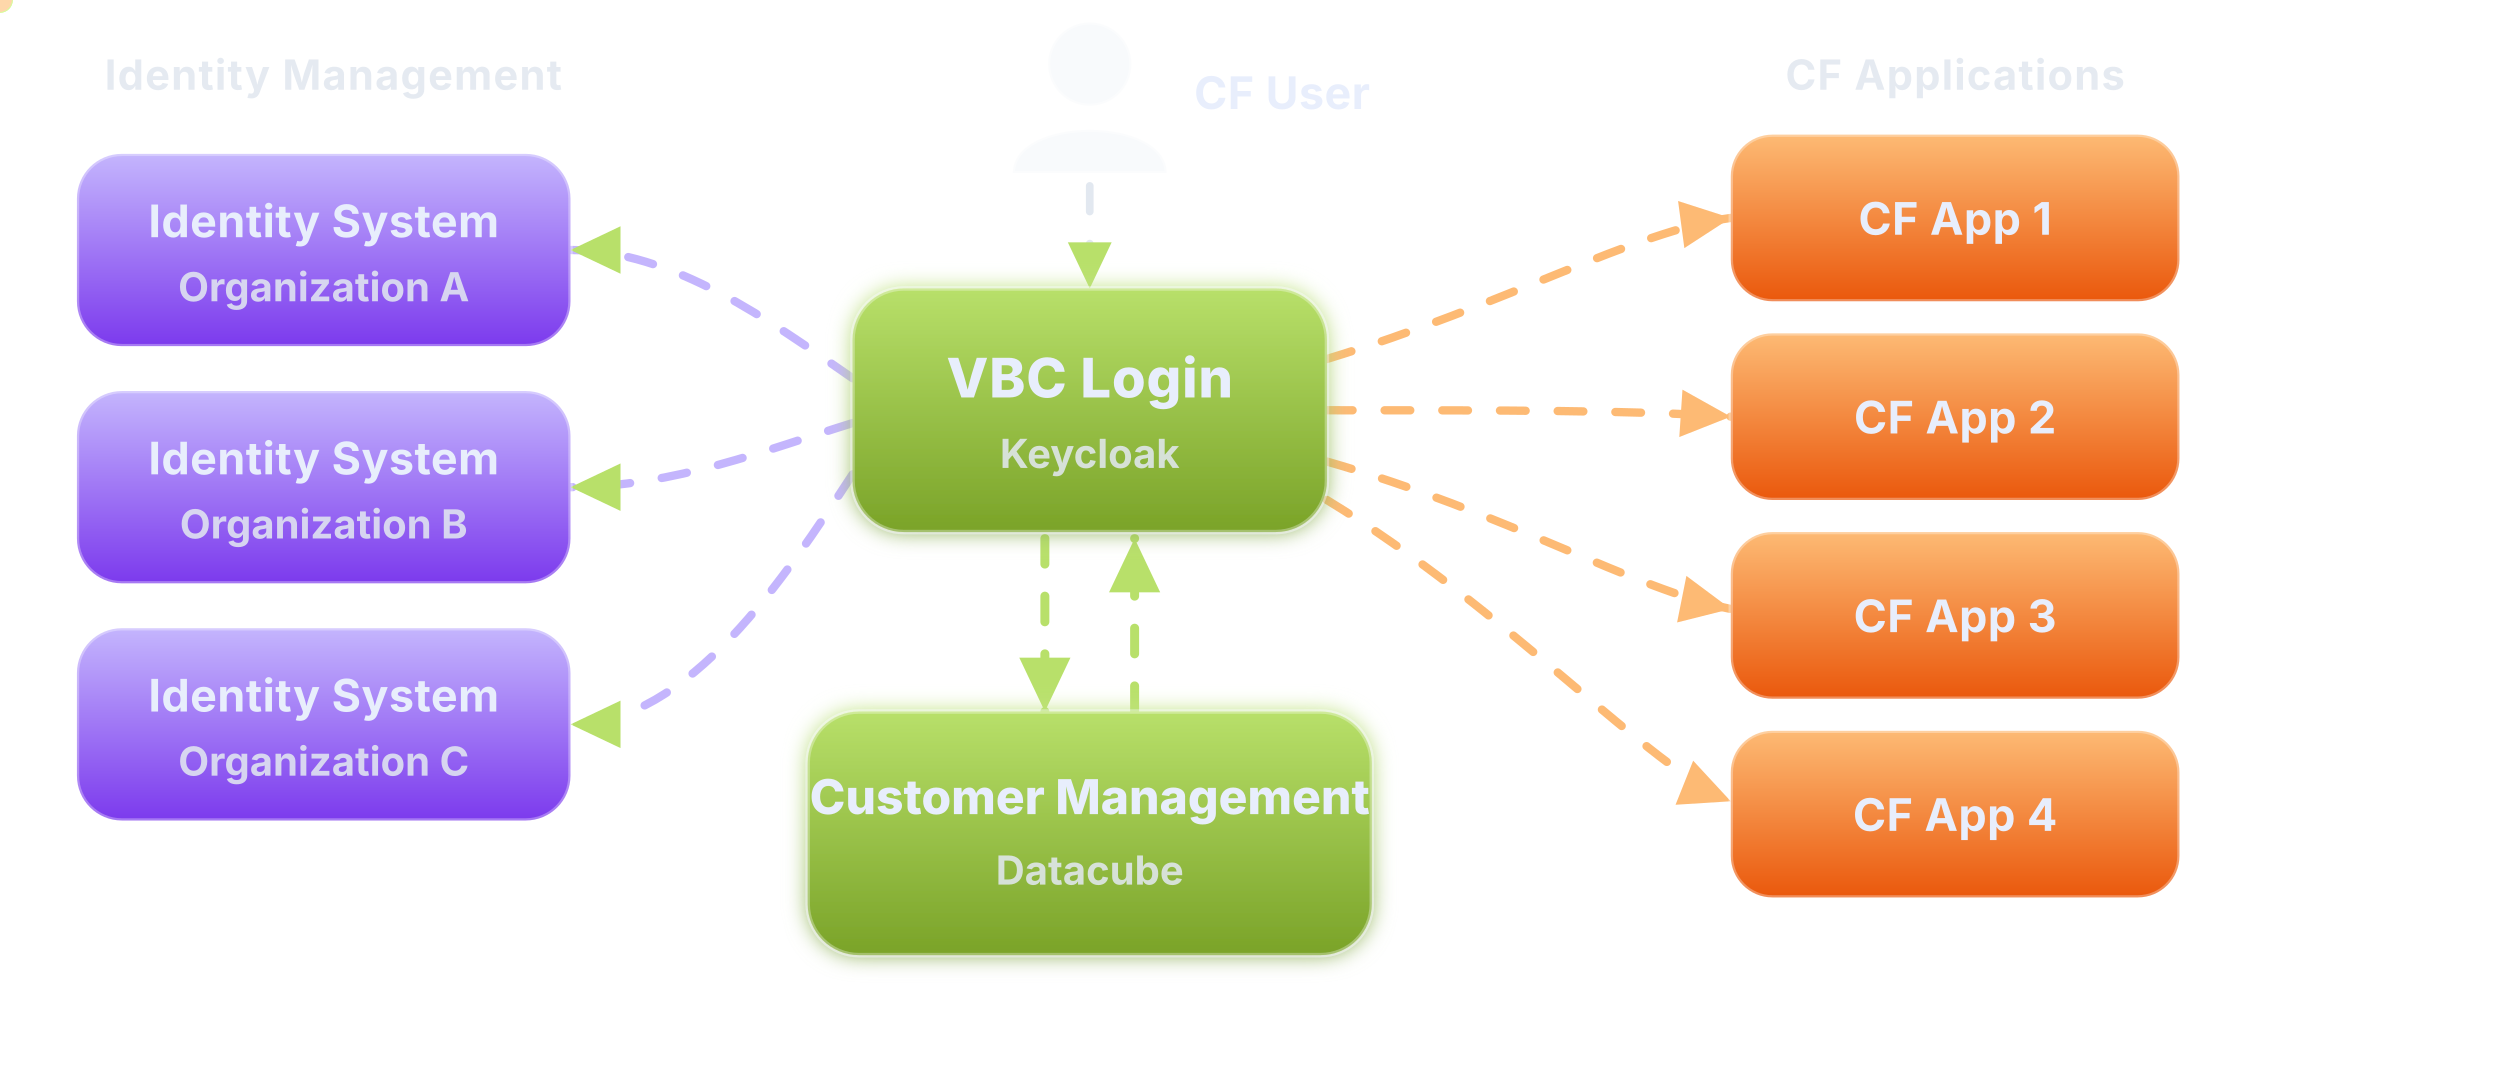
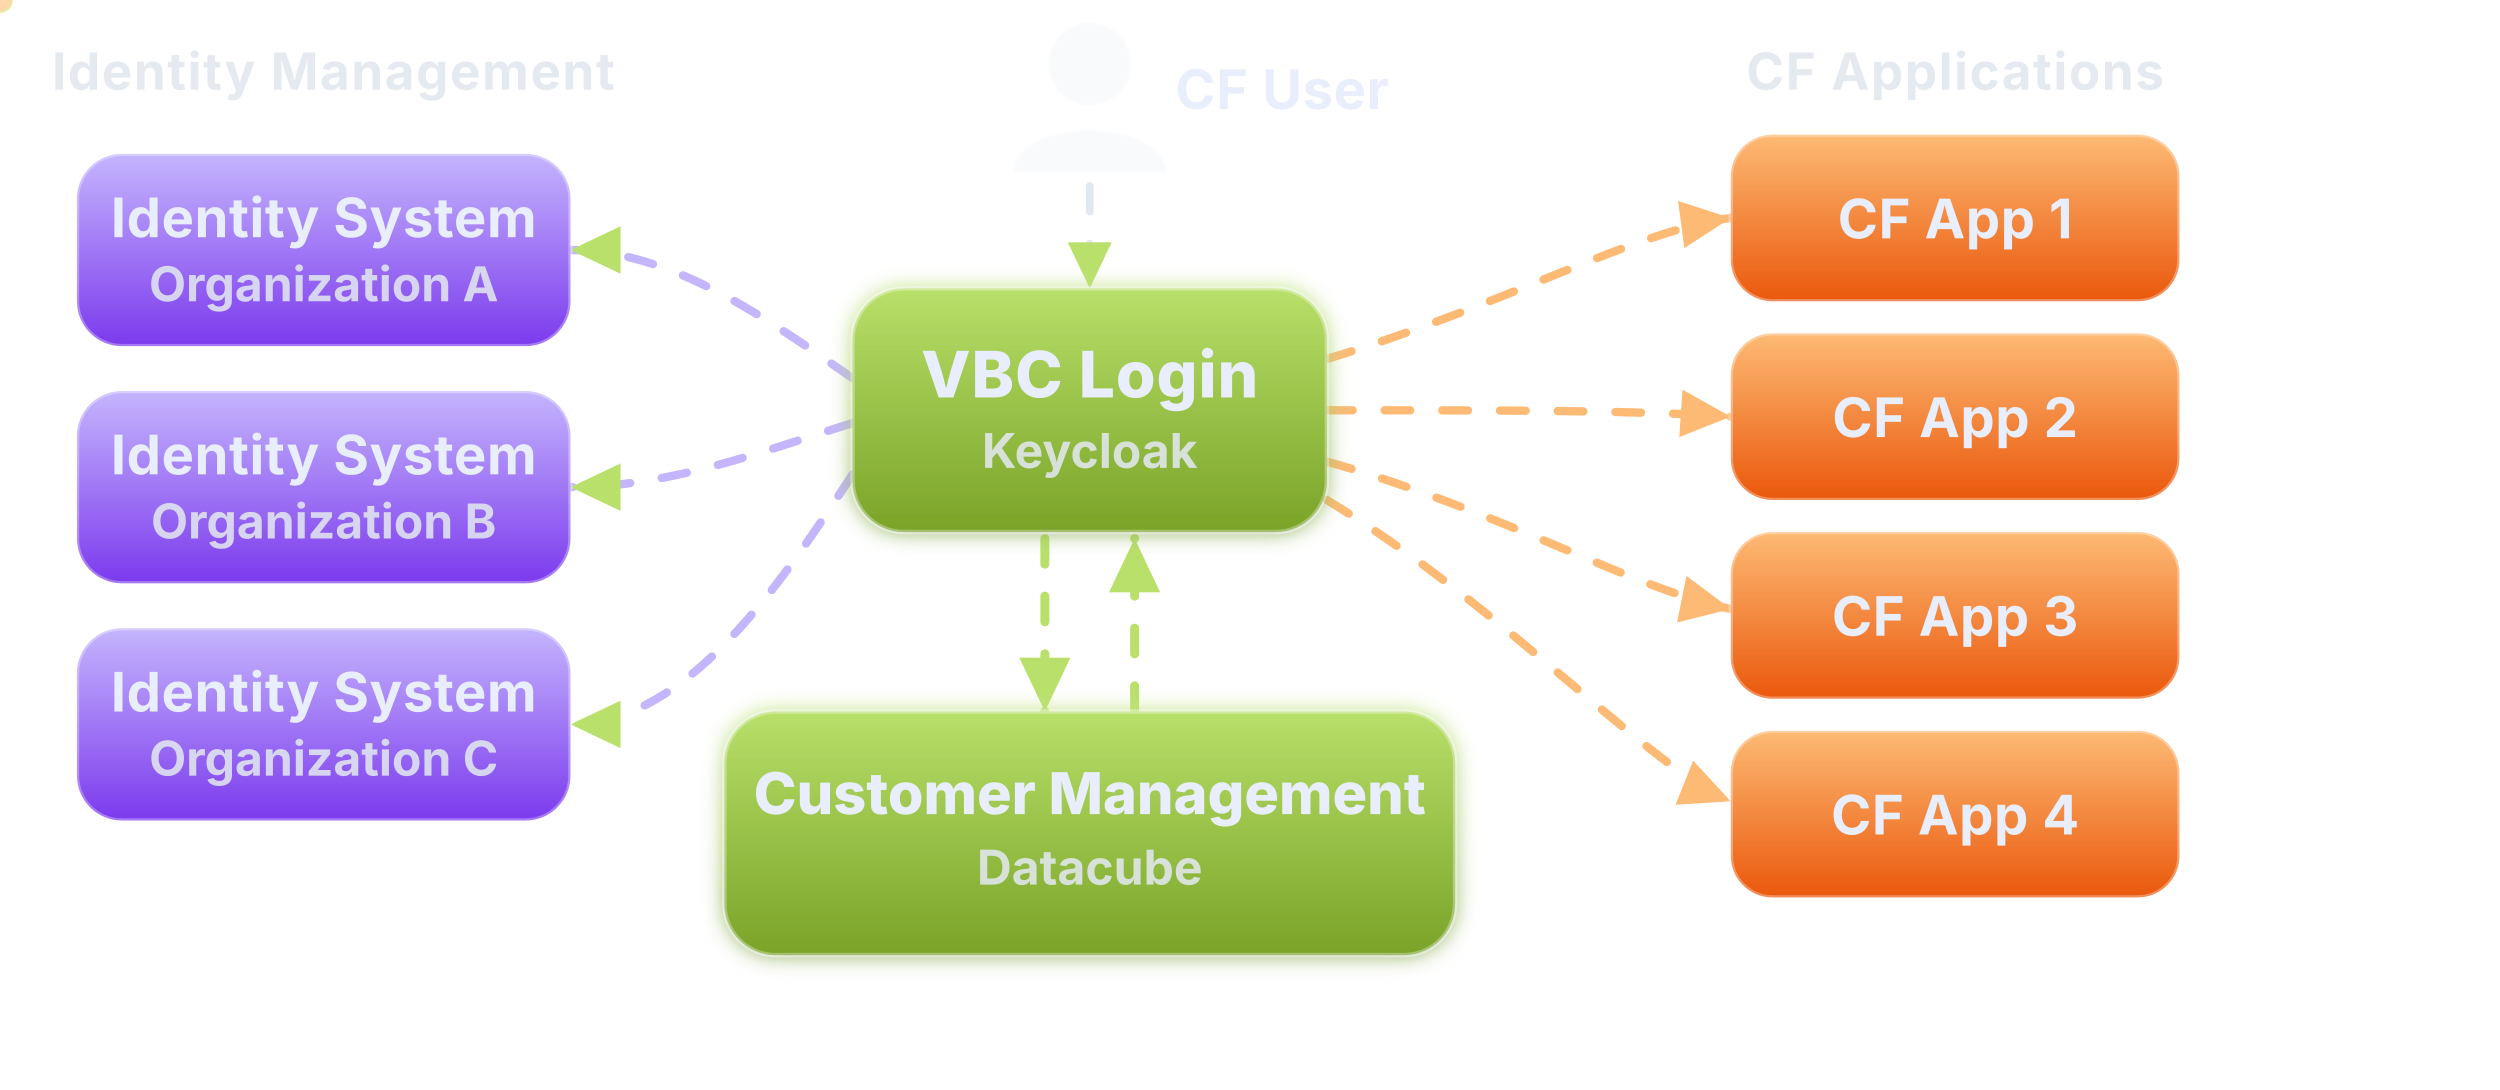
<svg xmlns="http://www.w3.org/2000/svg" viewBox="0 0 780 340" width="780" height="340" role="img" aria-labelledby="umTitle umDesc" style="background:transparent;background-color:transparent">
  <defs>
    <linearGradient id="hubGrad" x1="0" y1="0" x2="0" y2="1">
      <stop offset="0%" stop-color="#b8e06a" />
      <stop offset="100%" stop-color="#7aa328" />
    </linearGradient>
    <linearGradient id="idpGrad" x1="0" y1="0" x2="0" y2="1">
      <stop offset="0%" stop-color="#c4b5fd" />
      <stop offset="100%" stop-color="#7c3aed" />
    </linearGradient>
    <linearGradient id="appGrad" x1="0" y1="0" x2="0" y2="1">
      <stop offset="0%" stop-color="#fdba74" />
      <stop offset="100%" stop-color="#ea580c" />
    </linearGradient>
    <filter id="softGlow" x="-30%" y="-30%" width="160%" height="160%">
      <feGaussianBlur stdDeviation="3.5" result="b" />
      <feMerge>
        <feMergeNode in="b" />
        <feMergeNode in="SourceGraphic" />
      </feMerge>
    </filter>
    <marker id="arrowGreen" viewBox="0 0 10 10" refX="8" refY="5" markerWidth="7.5" markerHeight="7.5" orient="auto-start-reverse">
      <path d="M0 1.2 L8 5 L0 8.8 Z" fill="#b8e06a" />
    </marker>
    <marker id="arrowOrange" viewBox="0 0 10 10" refX="8" refY="5" markerWidth="7.5" markerHeight="7.5" orient="auto-start-reverse">
      <path d="M0 1.2 L8 5 L0 8.8 Z" fill="#fdba74" />
    </marker>
    <style>
      svg, :root {
        background: transparent !important;
        background-color: transparent !important;
      }
      .label {
        font-family: "SF Pro Text", "Segoe UI", system-ui, -apple-system, sans-serif;
        fill: #e8eefc;
        text-anchor: middle;
      }
-       .label-sm { font-size: 14px; font-weight: 700; letter-spacing: 0.01em; }
-       .label-md { font-size: 15px; font-weight: 780; }
-       .label-lg { font-size: 17px; font-weight: 820; letter-spacing: 0.015em; }
+       .label-sm { font-size: 17px; font-weight: 700; letter-spacing: 0.01em; }
+       .label-md { font-size: 18px; font-weight: 780; }
+       .label-lg { font-size: 20px; font-weight: 820; letter-spacing: 0.015em; }
      .sub {
        font-family: "SF Pro Text", "Segoe UI", system-ui, -apple-system, sans-serif;
-         font-size: 12.5px;
+         font-size: 15px;
        font-weight: 650;
        fill: rgba(226,232,240,0.86);
        text-anchor: middle;
      }
      .caption {
        font-family: "SF Pro Text", "Segoe UI", system-ui, -apple-system, sans-serif;
-         font-size: 13px;
+         font-size: 16px;
        font-weight: 700;
        fill: rgba(226,232,240,0.9);
        text-anchor: middle;
        letter-spacing: 0.03em;
      }
      .node { stroke: rgba(255,255,255,0.32); stroke-width: 1.4; }
      .flow {
        fill: none;
        stroke-width: 2.6;
        stroke-linecap: round;
        stroke-dasharray: 8 10;
      }
      .flow-idp { stroke: #c4b5fd; animation: dash 1.6s linear infinite; }
      .flow-cm-a { stroke: #b8e06a; stroke-width: 2.8; animation: dash 1.8s linear infinite; }
      .flow-cm-b { stroke: #b8e06a; stroke-width: 2.8; animation: dash-rev 1.8s linear infinite; }
      .flow-app { stroke: #fdba74; animation: dash 1.5s linear infinite; }
      .flow-user { stroke: #e2e8f0; stroke-width: 2.4; animation: dash 1.4s linear infinite; }

      .pulse-ring {
        fill: none;
        stroke: #b8e06a;
        stroke-width: 2.2;
        opacity: 0;
        transform-origin: 340px 128px;
        animation: ring 2.8s ease-out infinite;
      }
      .hub-glow { animation: hubPulse 2.8s ease-in-out infinite; transform-origin: 340px 128px; }

      .idp, .hub, .cm, .app, .user { animation: fadeIn 0.65s ease-out both; }
      .user { animation-delay: 0.15s; }
      .idp-1 { animation-delay: 0.05s; }
      .idp-2 { animation-delay: 0.12s; }
      .idp-3 { animation-delay: 0.19s; }
      .hub { animation-delay: 0.22s; }
      .cm { animation-delay: 0.32s; }
      .app-1 { animation-delay: 0.38s; }
      .app-2 { animation-delay: 0.45s; }
      .app-3 { animation-delay: 0.52s; }
      .app-4 { animation-delay: 0.59s; }

      @keyframes dash { to { stroke-dashoffset: -72; } }
      @keyframes dash-rev { to { stroke-dashoffset: 72; } }
      @keyframes hubPulse {
        0%, 100% { transform: scale(1); }
        50% { transform: scale(1.03); }
      }
      @keyframes ring {
        0% { opacity: 0.5; transform: scale(0.92); }
        70% { opacity: 0; transform: scale(1.28); }
        100% { opacity: 0; transform: scale(1.28); }
      }
      @keyframes fadeIn {
        from { opacity: 0; transform: translateX(-6px); }
        to { opacity: 1; transform: none; }
      }
      @media (prefers-reduced-motion: reduce) {
        .flow, .pulse-ring, .hub-glow, .idp, .hub, .cm, .app { animation: none !important; }
        .flow { stroke-dasharray: none; }
        .pulse-ring { display: none; }
        .idp, .hub, .cm, .app { opacity: 1; transform: none; }
      }
    </style>
  </defs>
  <text class="caption" x="104" y="28">Identity Management</text>
  <text class="caption" x="610" y="28">CF Applications</text>
  <path id="p-user" class="flow flow-user" d="M340 58 C340 68, 340 78, 340 90" marker-end="url(#arrowGreen)" />
  <path id="p-idp1" class="flow flow-idp" d="M266 118 C240 100, 210 78, 178 78" marker-end="url(#arrowGreen)" />
  <path id="p-idp2" class="flow flow-idp" d="M266 132 C240 140, 210 152, 178 152" marker-end="url(#arrowGreen)" />
  <path id="p-idp3" class="flow flow-idp" d="M266 148 C245 180, 215 226, 178 226" marker-end="url(#arrowGreen)" />
  <path id="p-cm-out" class="flow flow-cm-a" d="M326 168 C326 188, 326 204, 326 222" marker-end="url(#arrowGreen)" />
  <path id="p-cm-in" class="flow flow-cm-b" d="M354 222 C354 204, 354 188, 354 168" marker-end="url(#arrowGreen)" />
  <path id="p-app1" class="flow flow-app" d="M414 112 C470 95, 510 72, 540 68" marker-end="url(#arrowOrange)" />
  <path id="p-app2" class="flow flow-app" d="M414 128 C470 128, 510 128, 540 130" marker-end="url(#arrowOrange)" />
  <path id="p-app3" class="flow flow-app" d="M414 144 C470 160, 510 184, 540 190" marker-end="url(#arrowOrange)" />
  <path id="p-app4" class="flow flow-app" d="M414 156 C470 190, 515 240, 540 250" marker-end="url(#arrowOrange)" />
  <g class="idp idp-1">
    <rect class="node" x="24" y="48" width="154" height="60" rx="14" fill="url(#idpGrad)" />
    <text class="label label-sm" x="101" y="74">Identity System</text>
    <text class="sub" x="101" y="94">Organization A</text>
  </g>
  <g class="idp idp-2">
    <rect class="node" x="24" y="122" width="154" height="60" rx="14" fill="url(#idpGrad)" />
    <text class="label label-sm" x="101" y="148">Identity System</text>
    <text class="sub" x="101" y="168">Organization B</text>
  </g>
  <g class="idp idp-3">
    <rect class="node" x="24" y="196" width="154" height="60" rx="14" fill="url(#idpGrad)" />
    <text class="label label-sm" x="101" y="222">Identity System</text>
    <text class="sub" x="101" y="242">Organization C</text>
  </g>
  <g class="user">
    <circle cx="340" cy="20" r="13" fill="#f8fafc" stroke="rgba(255,255,255,0.45)" stroke-width="1.3" />
    <path d="M316 54 C316 36, 364 36, 364 54 Z" fill="#f8fafc" stroke="rgba(255,255,255,0.45)" stroke-width="1.3" />
    <text class="label label-sm" x="400" y="34">CF User</text>
  </g>
  <circle class="pulse-ring" cx="340" cy="128" r="54" />
  <circle class="pulse-ring" cx="340" cy="128" r="54" style="animation-delay:1.4s" />
  <g class="hub hub-glow">
    <rect class="node" x="266" y="90" width="148" height="76" rx="16" fill="url(#hubGrad)" filter="url(#softGlow)" />
    <text class="label label-lg" x="340" y="124">VBC Login</text>
    <text class="sub" x="340" y="146">Keycloak</text>
  </g>
  <g class="cm">
-     <rect class="node" x="252" y="222" width="176" height="76" rx="16" fill="url(#hubGrad)" filter="url(#softGlow)" />
+     <rect class="node" x="226" y="222" width="228" height="76" rx="16" fill="url(#hubGrad)" filter="url(#softGlow)" />
    <text class="label label-md" x="340" y="254">Customer Management</text>
    <text class="sub" x="340" y="276">Datacube</text>
  </g>
  <g class="app app-1">
    <rect class="node" x="540" y="42" width="140" height="52" rx="13" fill="url(#appGrad)" />
    <text class="label label-sm" x="610" y="68" dominant-baseline="middle">CF App 1</text>
  </g>
  <g class="app app-2">
    <rect class="node" x="540" y="104" width="140" height="52" rx="13" fill="url(#appGrad)" />
    <text class="label label-sm" x="610" y="130" dominant-baseline="middle">CF App 2</text>
  </g>
  <g class="app app-3">
    <rect class="node" x="540" y="166" width="140" height="52" rx="13" fill="url(#appGrad)" />
    <text class="label label-sm" x="610" y="192" dominant-baseline="middle">CF App 3</text>
  </g>
  <g class="app app-4">
    <rect class="node" x="540" y="228" width="140" height="52" rx="13" fill="url(#appGrad)" />
    <text class="label label-sm" x="610" y="254" dominant-baseline="middle">CF App 4</text>
  </g>
  <circle r="3.8" fill="#f8fafc">
    <animateMotion dur="1.6s" repeatCount="indefinite">
      <mpath href="#p-user" />
    </animateMotion>
  </circle>
  <circle r="3.8" fill="#e9d5ff">
    <animateMotion dur="2.3s" repeatCount="indefinite">
      <mpath href="#p-idp1" />
    </animateMotion>
  </circle>
  <circle r="3.8" fill="#e9d5ff">
    <animateMotion dur="2.3s" begin="0.35s" repeatCount="indefinite">
      <mpath href="#p-idp2" />
    </animateMotion>
  </circle>
  <circle r="3.8" fill="#e9d5ff">
    <animateMotion dur="2.3s" begin="0.7s" repeatCount="indefinite">
      <mpath href="#p-idp3" />
    </animateMotion>
  </circle>
  <circle r="4" fill="#d9f99d">
    <animateMotion dur="2.0s" begin="0.25s" repeatCount="indefinite">
      <mpath href="#p-cm-out" />
    </animateMotion>
  </circle>
  <circle r="4" fill="#d9f99d">
    <animateMotion dur="2.0s" begin="1.1s" repeatCount="indefinite">
      <mpath href="#p-cm-in" />
    </animateMotion>
  </circle>
  <circle r="3.6" fill="#fed7aa">
    <animateMotion dur="1.9s" begin="0.15s" repeatCount="indefinite">
      <mpath href="#p-app1" />
    </animateMotion>
  </circle>
  <circle r="3.6" fill="#fed7aa">
    <animateMotion dur="1.9s" begin="0.4s" repeatCount="indefinite">
      <mpath href="#p-app2" />
    </animateMotion>
  </circle>
  <circle r="3.6" fill="#fed7aa">
    <animateMotion dur="1.9s" begin="0.65s" repeatCount="indefinite">
      <mpath href="#p-app3" />
    </animateMotion>
  </circle>
  <circle r="3.6" fill="#fed7aa">
    <animateMotion dur="1.9s" begin="0.9s" repeatCount="indefinite">
      <mpath href="#p-app4" />
    </animateMotion>
  </circle>
</svg>
